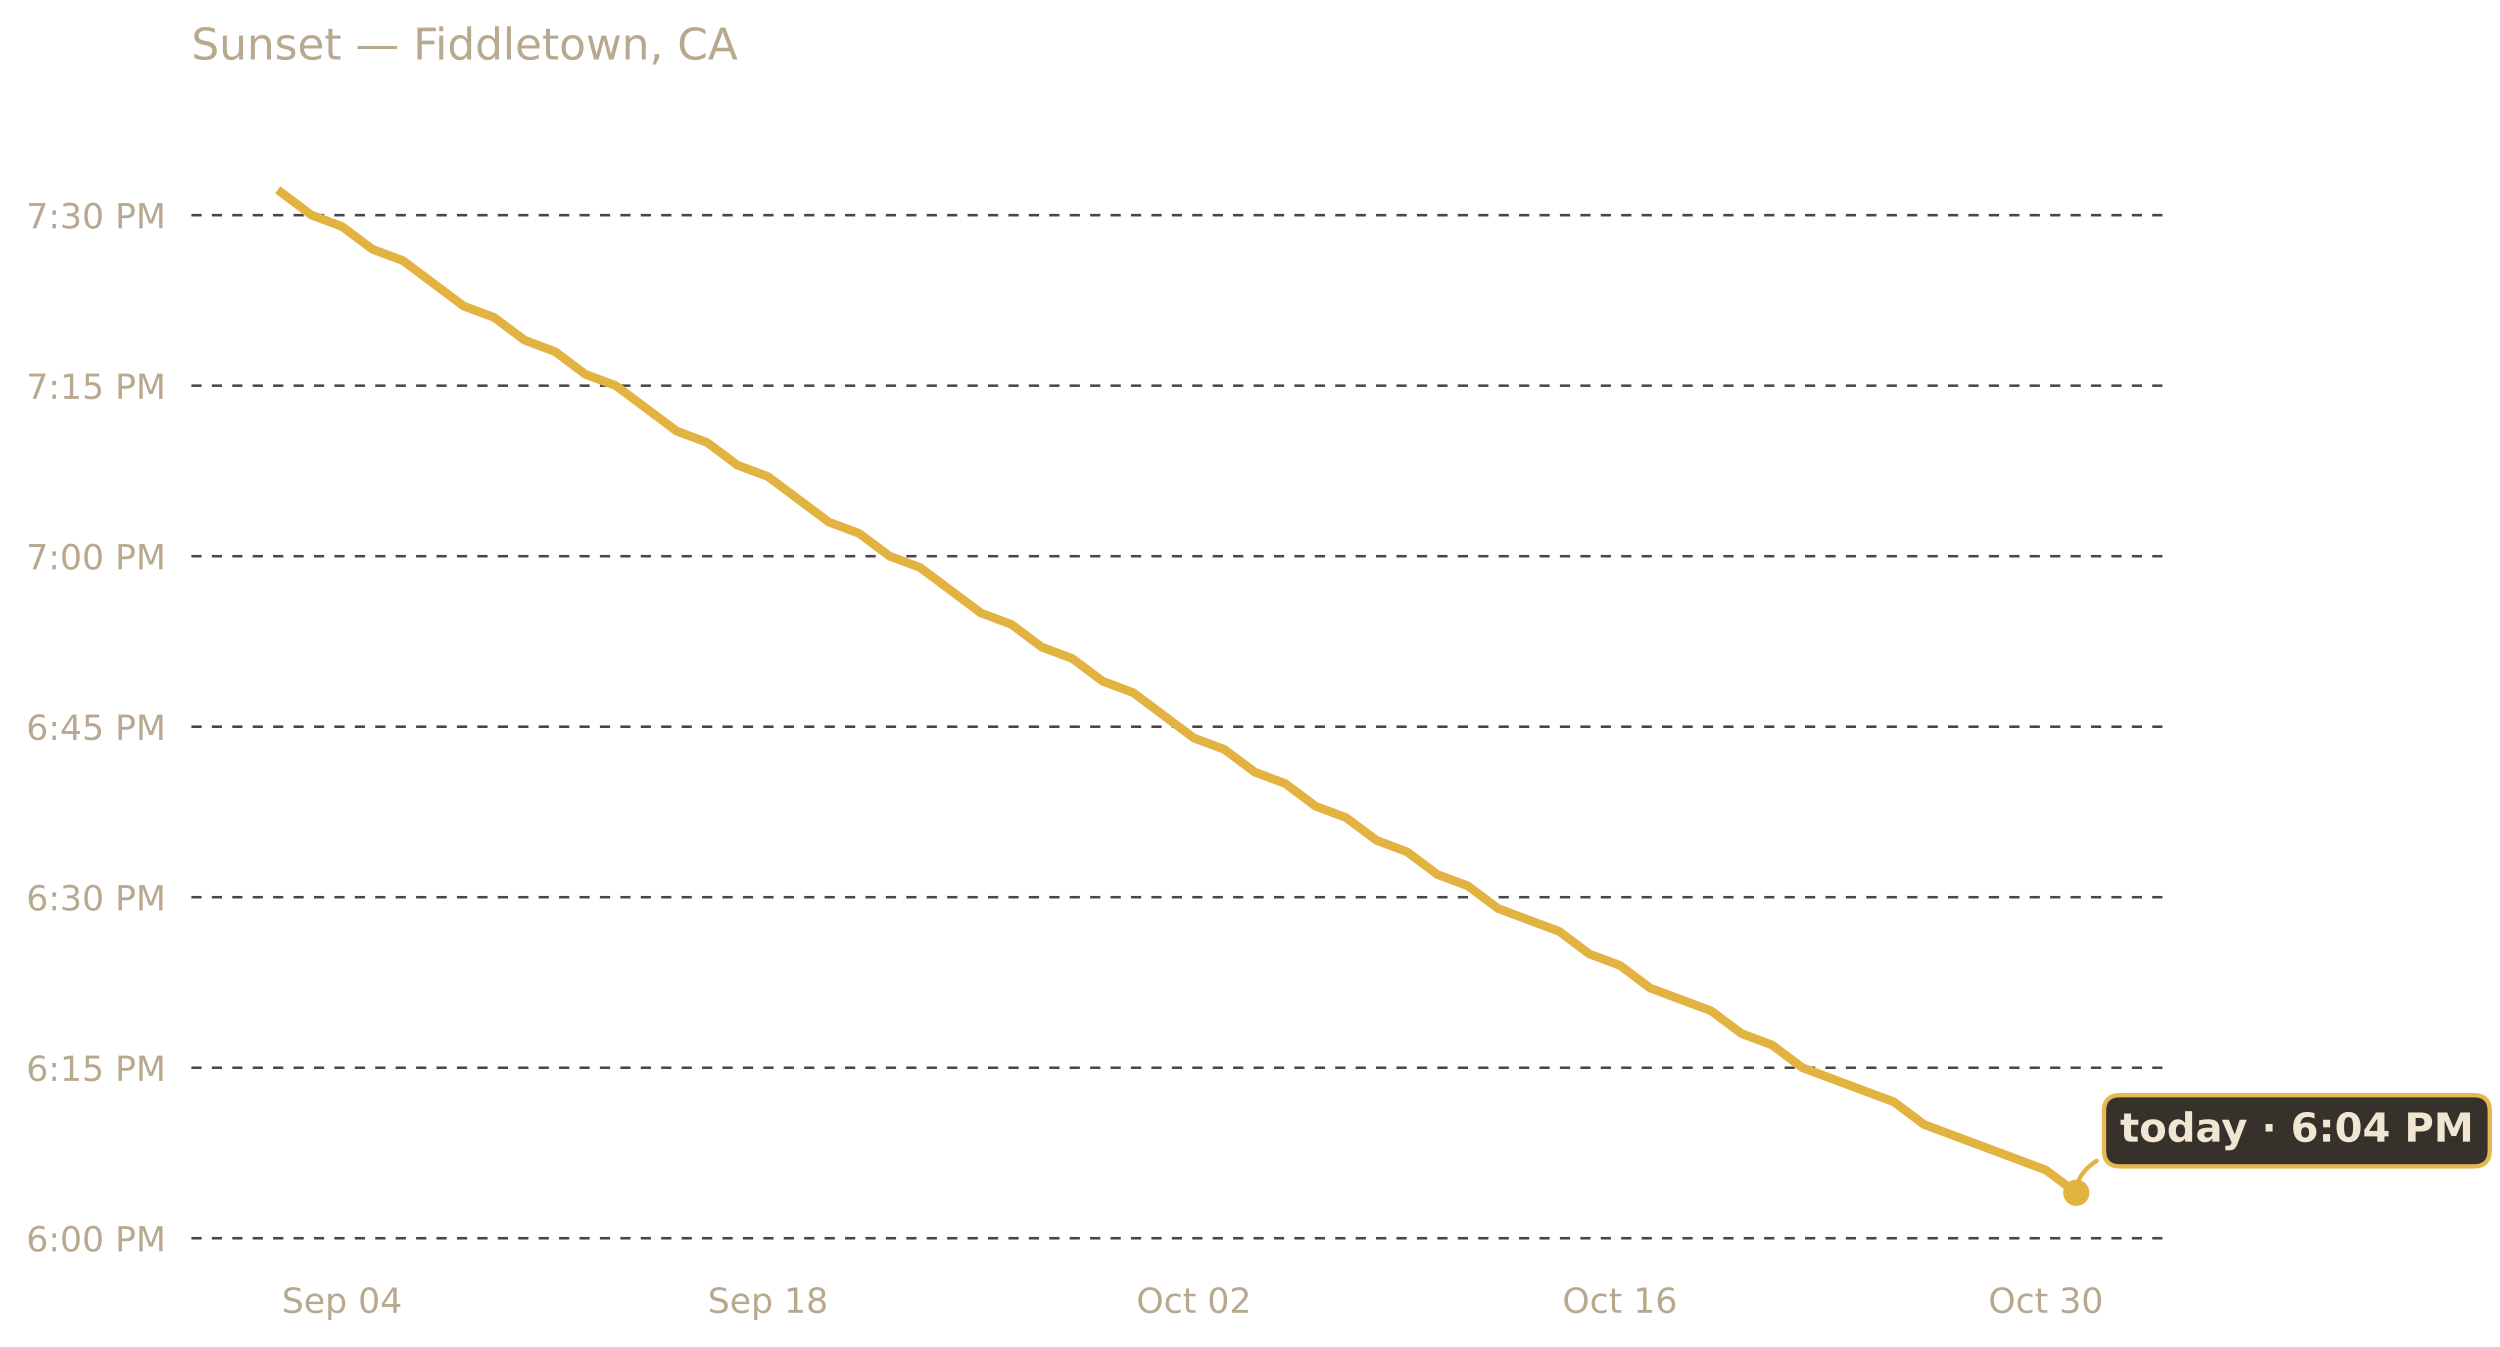
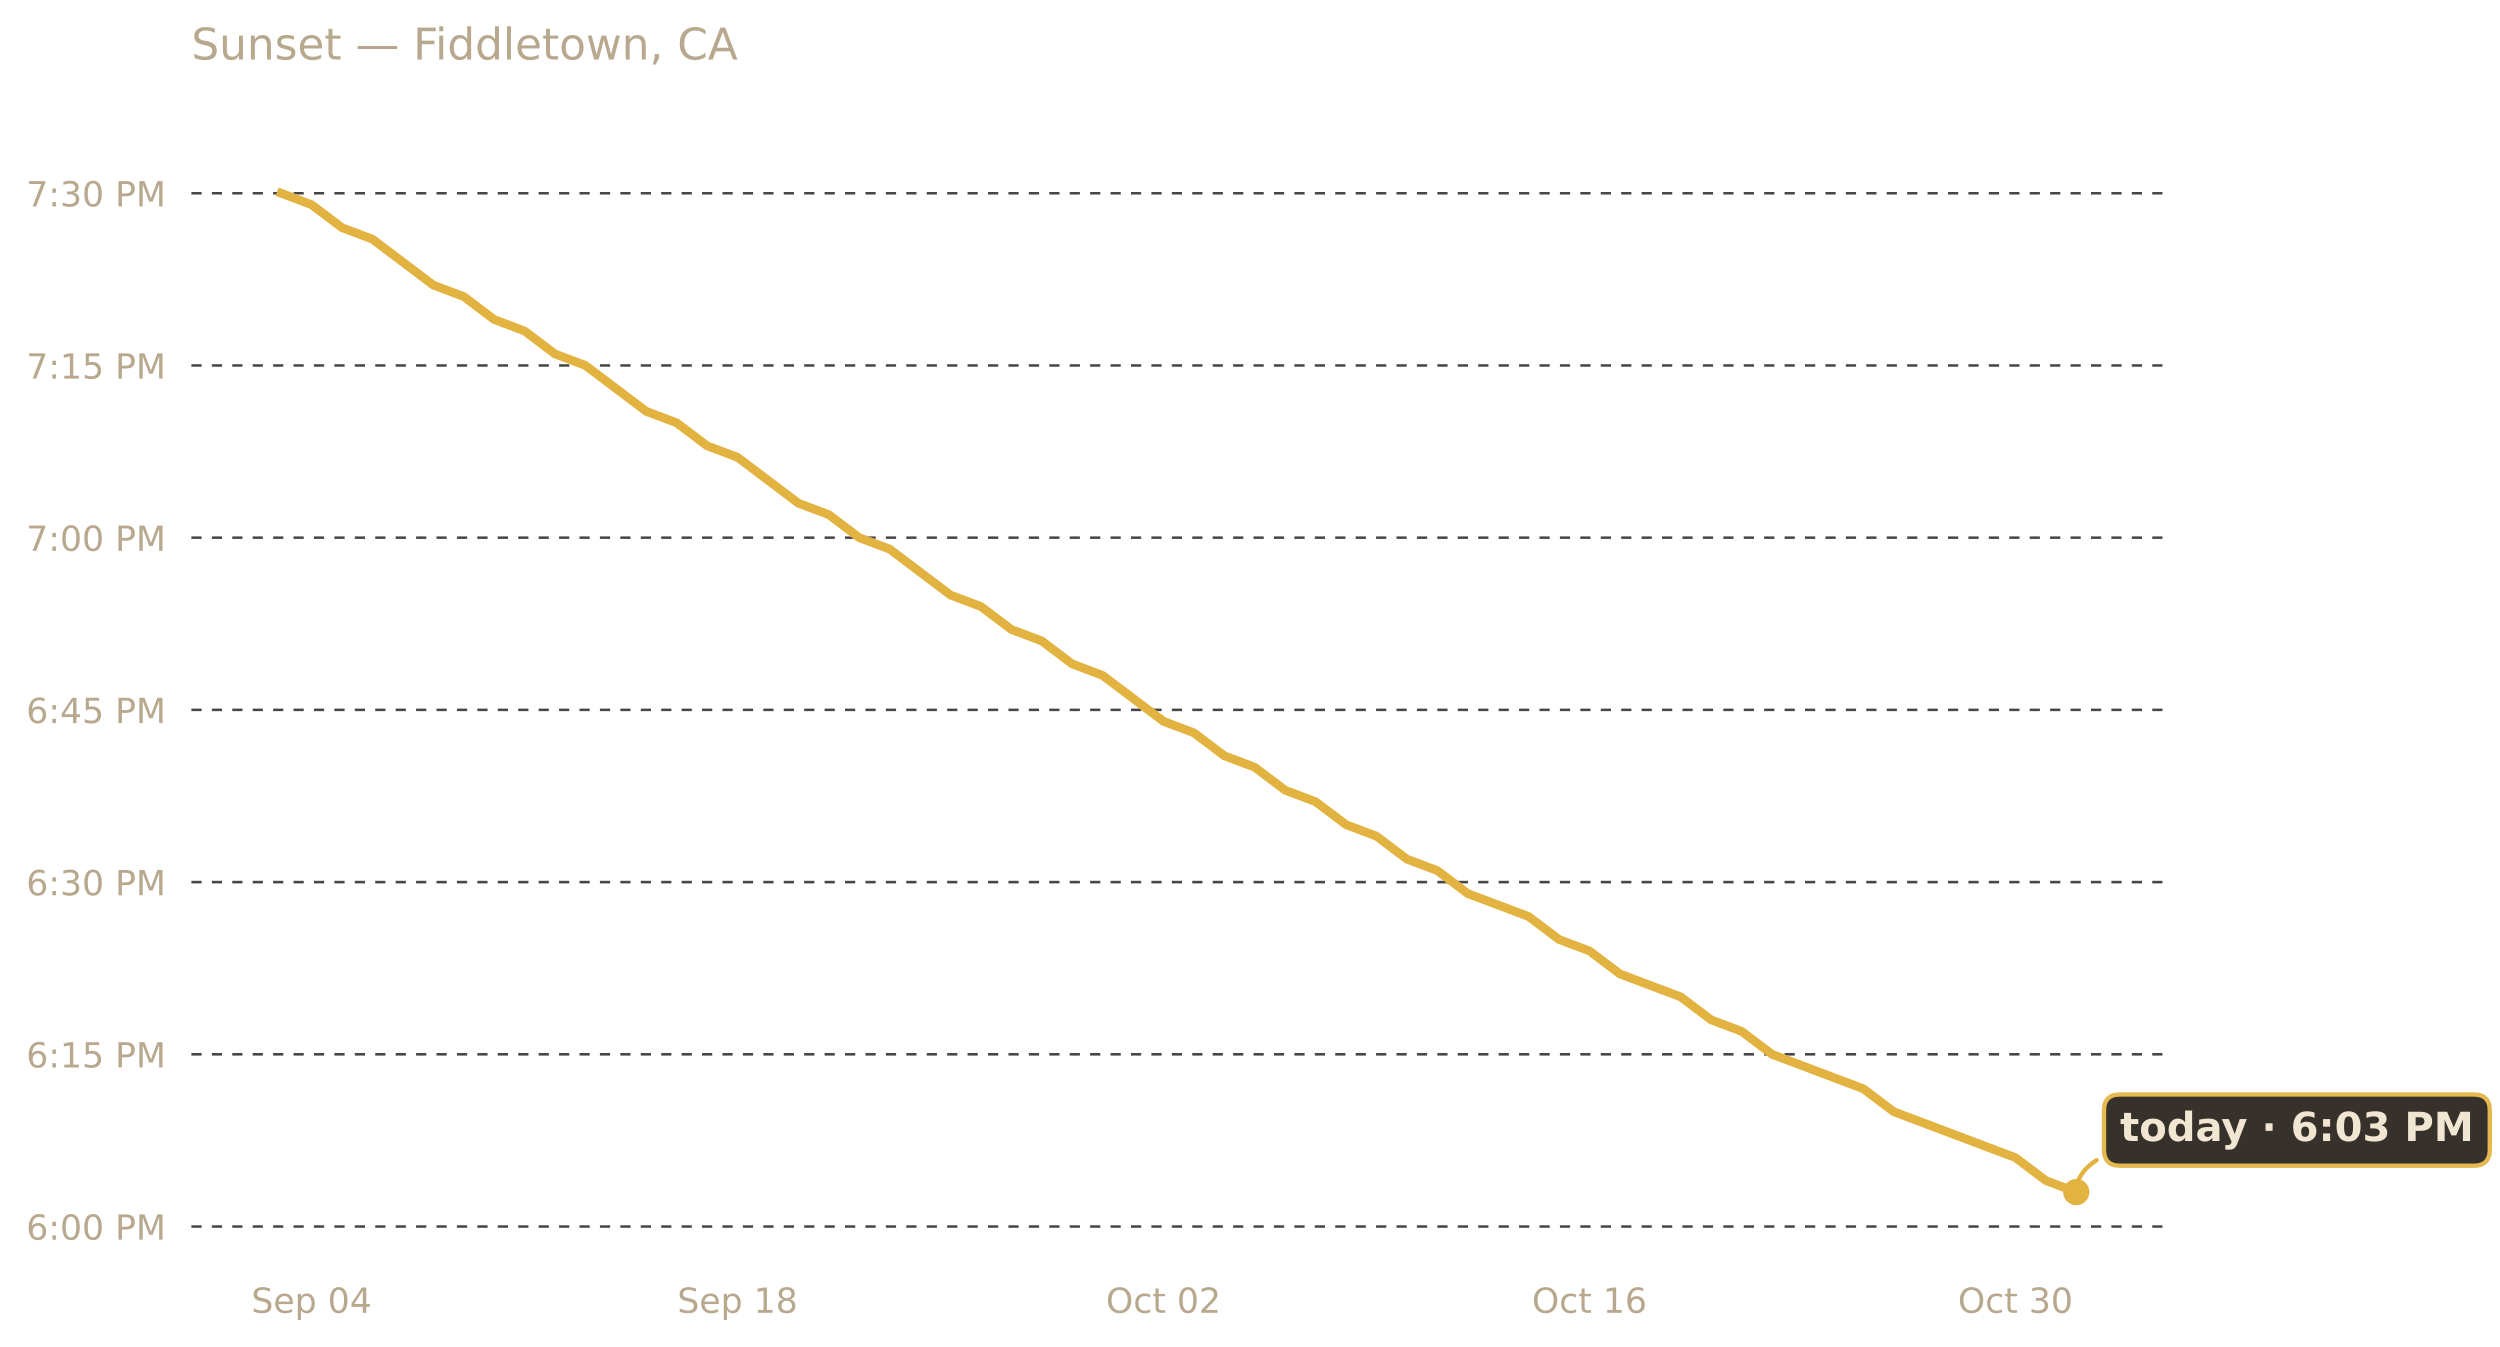
<svg xmlns="http://www.w3.org/2000/svg" xmlns:xlink="http://www.w3.org/1999/xlink" width="685.423pt" height="369.112pt" viewBox="0 0 685.423 369.112" version="1.1">
  <defs>
    <style type="text/css">*{stroke-linejoin: round; stroke-linecap: butt}</style>
  </defs>
  <g id="figure_1">
    <g id="patch_1">
      <path d="M 0 369.112  L 685.423 369.112  L 685.423 0  L 0 0  L 0 369.112  z " style="fill: none; opacity: 0" />
    </g>
    <g id="axes_1">
      <g id="patch_2">
        <path d="M 52.478 345.718  L 593.858 345.718  L 593.858 30.318  L 52.478 30.318  L 52.478 345.718  z " style="fill: none" />
      </g>
      <g id="matplotlib.axis_1">
        <g id="xtick_1">
          <g id="text_1">
-             <g style="fill: #b8a88e" transform="translate(77.26157 359.9366) scale(0.095 -0.095)">
+             <g style="fill: #b8a88e" transform="translate(68.9198 359.9366) scale(0.095 -0.095)">
              <defs>
                <path id="DejaVuSans-53" d="M 3425 4513  L 3425 3897  Q 3066 4069 2747 4153  Q 2428 4238 2131 4238  Q 1616 4238 1336 4038  Q 1056 3838 1056 3469  Q 1056 3159 1242 3001  Q 1428 2844 1947 2747  L 2328 2669  Q 3034 2534 3370 2195  Q 3706 1856 3706 1288  Q 3706 609 3251 259  Q 2797 -91 1919 -91  Q 1588 -91 1214 -16  Q 841 59 441 206  L 441 856  Q 825 641 1194 531  Q 1563 422 1919 422  Q 2459 422 2753 634  Q 3047 847 3047 1241  Q 3047 1584 2836 1778  Q 2625 1972 2144 2069  L 1759 2144  Q 1053 2284 737 2584  Q 422 2884 422 3419  Q 422 4038 858 4394  Q 1294 4750 2059 4750  Q 2388 4750 2728 4690  Q 3069 4631 3425 4513  z " transform="scale(0.015625)" />
                <path id="DejaVuSans-65" d="M 3597 1894  L 3597 1613  L 953 1613  Q 991 1019 1311 708  Q 1631 397 2203 397  Q 2534 397 2845 478  Q 3156 559 3463 722  L 3463 178  Q 3153 47 2828 -22  Q 2503 -91 2169 -91  Q 1331 -91 842 396  Q 353 884 353 1716  Q 353 2575 817 3079  Q 1281 3584 2069 3584  Q 2775 3584 3186 3129  Q 3597 2675 3597 1894  z M 3022 2063  Q 3016 2534 2758 2815  Q 2500 3097 2075 3097  Q 1594 3097 1305 2825  Q 1016 2553 972 2059  L 3022 2063  z " transform="scale(0.015625)" />
                <path id="DejaVuSans-70" d="M 1159 525  L 1159 -1331  L 581 -1331  L 581 3500  L 1159 3500  L 1159 2969  Q 1341 3281 1617 3432  Q 1894 3584 2278 3584  Q 2916 3584 3314 3078  Q 3713 2572 3713 1747  Q 3713 922 3314 415  Q 2916 -91 2278 -91  Q 1894 -91 1617 61  Q 1341 213 1159 525  z M 3116 1747  Q 3116 2381 2855 2742  Q 2594 3103 2138 3103  Q 1681 3103 1420 2742  Q 1159 2381 1159 1747  Q 1159 1113 1420 752  Q 1681 391 2138 391  Q 2594 391 2855 752  Q 3116 1113 3116 1747  z " transform="scale(0.015625)" />
                <path id="DejaVuSans-20" transform="scale(0.015625)" />
                <path id="DejaVuSans-30" d="M 2034 4250  Q 1547 4250 1301 3770  Q 1056 3291 1056 2328  Q 1056 1369 1301 889  Q 1547 409 2034 409  Q 2525 409 2770 889  Q 3016 1369 3016 2328  Q 3016 3291 2770 3770  Q 2525 4250 2034 4250  z M 2034 4750  Q 2819 4750 3233 4129  Q 3647 3509 3647 2328  Q 3647 1150 3233 529  Q 2819 -91 2034 -91  Q 1250 -91 836 529  Q 422 1150 422 2328  Q 422 3509 836 4129  Q 1250 4750 2034 4750  z " transform="scale(0.015625)" />
                <path id="DejaVuSans-34" d="M 2419 4116  L 825 1625  L 2419 1625  L 2419 4116  z M 2253 4666  L 3047 4666  L 3047 1625  L 3713 1625  L 3713 1100  L 3047 1100  L 3047 0  L 2419 0  L 2419 1100  L 313 1100  L 313 1709  L 2253 4666  z " transform="scale(0.015625)" />
              </defs>
              <use xlink:href="#DejaVuSans-53" />
              <use xlink:href="#DejaVuSans-65" x="63.477" />
              <use xlink:href="#DejaVuSans-70" x="125" />
              <use xlink:href="#DejaVuSans-20" x="188.477" />
              <use xlink:href="#DejaVuSans-30" x="220.264" />
              <use xlink:href="#DejaVuSans-34" x="283.887" />
            </g>
          </g>
        </g>
        <g id="xtick_2">
          <g id="text_2">
-             <g style="fill: #b8a88e" transform="translate(194.0462 359.9366) scale(0.095 -0.095)">
+             <g style="fill: #b8a88e" transform="translate(185.7045 359.9366) scale(0.095 -0.095)">
              <defs>
                <path id="DejaVuSans-31" d="M 794 531  L 1825 531  L 1825 4091  L 703 3866  L 703 4441  L 1819 4666  L 2450 4666  L 2450 531  L 3481 531  L 3481 0  L 794 0  L 794 531  z " transform="scale(0.015625)" />
                <path id="DejaVuSans-38" d="M 2034 2216  Q 1584 2216 1326 1975  Q 1069 1734 1069 1313  Q 1069 891 1326 650  Q 1584 409 2034 409  Q 2484 409 2743 651  Q 3003 894 3003 1313  Q 3003 1734 2745 1975  Q 2488 2216 2034 2216  z M 1403 2484  Q 997 2584 770 2862  Q 544 3141 544 3541  Q 544 4100 942 4425  Q 1341 4750 2034 4750  Q 2731 4750 3128 4425  Q 3525 4100 3525 3541  Q 3525 3141 3298 2862  Q 3072 2584 2669 2484  Q 3125 2378 3379 2068  Q 3634 1759 3634 1313  Q 3634 634 3220 271  Q 2806 -91 2034 -91  Q 1263 -91 848 271  Q 434 634 434 1313  Q 434 1759 690 2068  Q 947 2378 1403 2484  z M 1172 3481  Q 1172 3119 1398 2916  Q 1625 2713 2034 2713  Q 2441 2713 2670 2916  Q 2900 3119 2900 3481  Q 2900 3844 2670 4047  Q 2441 4250 2034 4250  Q 1625 4250 1398 4047  Q 1172 3844 1172 3481  z " transform="scale(0.015625)" />
              </defs>
              <use xlink:href="#DejaVuSans-53" />
              <use xlink:href="#DejaVuSans-65" x="63.477" />
              <use xlink:href="#DejaVuSans-70" x="125" />
              <use xlink:href="#DejaVuSans-20" x="188.477" />
              <use xlink:href="#DejaVuSans-31" x="220.264" />
              <use xlink:href="#DejaVuSans-38" x="283.887" />
            </g>
          </g>
        </g>
        <g id="xtick_3">
          <g id="text_3">
-             <g style="fill: #b8a88e" transform="translate(311.5716 359.9366) scale(0.095 -0.095)">
+             <g style="fill: #b8a88e" transform="translate(303.2298 359.9366) scale(0.095 -0.095)">
              <defs>
                <path id="DejaVuSans-4f" d="M 2522 4238  Q 1834 4238 1429 3725  Q 1025 3213 1025 2328  Q 1025 1447 1429 934  Q 1834 422 2522 422  Q 3209 422 3611 934  Q 4013 1447 4013 2328  Q 4013 3213 3611 3725  Q 3209 4238 2522 4238  z M 2522 4750  Q 3503 4750 4090 4092  Q 4678 3434 4678 2328  Q 4678 1225 4090 567  Q 3503 -91 2522 -91  Q 1538 -91 948 565  Q 359 1222 359 2328  Q 359 3434 948 4092  Q 1538 4750 2522 4750  z " transform="scale(0.015625)" />
                <path id="DejaVuSans-63" d="M 3122 3366  L 3122 2828  Q 2878 2963 2633 3030  Q 2388 3097 2138 3097  Q 1578 3097 1268 2742  Q 959 2388 959 1747  Q 959 1106 1268 751  Q 1578 397 2138 397  Q 2388 397 2633 464  Q 2878 531 3122 666  L 3122 134  Q 2881 22 2623 -34  Q 2366 -91 2075 -91  Q 1284 -91 818 406  Q 353 903 353 1747  Q 353 2603 823 3093  Q 1294 3584 2113 3584  Q 2378 3584 2631 3529  Q 2884 3475 3122 3366  z " transform="scale(0.015625)" />
                <path id="DejaVuSans-74" d="M 1172 4494  L 1172 3500  L 2356 3500  L 2356 3053  L 1172 3053  L 1172 1153  Q 1172 725 1289 603  Q 1406 481 1766 481  L 2356 481  L 2356 0  L 1766 0  Q 1100 0 847 248  Q 594 497 594 1153  L 594 3053  L 172 3053  L 172 3500  L 594 3500  L 594 4494  L 1172 4494  z " transform="scale(0.015625)" />
                <path id="DejaVuSans-32" d="M 1228 531  L 3431 531  L 3431 0  L 469 0  L 469 531  Q 828 903 1448 1529  Q 2069 2156 2228 2338  Q 2531 2678 2651 2914  Q 2772 3150 2772 3378  Q 2772 3750 2511 3984  Q 2250 4219 1831 4219  Q 1534 4219 1204 4116  Q 875 4013 500 3803  L 500 4441  Q 881 4594 1212 4672  Q 1544 4750 1819 4750  Q 2544 4750 2975 4387  Q 3406 4025 3406 3419  Q 3406 3131 3298 2873  Q 3191 2616 2906 2266  Q 2828 2175 2409 1742  Q 1991 1309 1228 531  z " transform="scale(0.015625)" />
              </defs>
              <use xlink:href="#DejaVuSans-4f" />
              <use xlink:href="#DejaVuSans-63" x="78.711" />
              <use xlink:href="#DejaVuSans-74" x="133.691" />
              <use xlink:href="#DejaVuSans-20" x="172.9" />
              <use xlink:href="#DejaVuSans-30" x="204.688" />
              <use xlink:href="#DejaVuSans-32" x="268.311" />
            </g>
          </g>
        </g>
        <g id="xtick_4">
          <g id="text_4">
-             <g style="fill: #b8a88e" transform="translate(428.3563 359.9366) scale(0.095 -0.095)">
+             <g style="fill: #b8a88e" transform="translate(420.0145 359.9366) scale(0.095 -0.095)">
              <defs>
                <path id="DejaVuSans-36" d="M 2113 2584  Q 1688 2584 1439 2293  Q 1191 2003 1191 1497  Q 1191 994 1439 701  Q 1688 409 2113 409  Q 2538 409 2786 701  Q 3034 994 3034 1497  Q 3034 2003 2786 2293  Q 2538 2584 2113 2584  z M 3366 4563  L 3366 3988  Q 3128 4100 2886 4159  Q 2644 4219 2406 4219  Q 1781 4219 1451 3797  Q 1122 3375 1075 2522  Q 1259 2794 1537 2939  Q 1816 3084 2150 3084  Q 2853 3084 3261 2657  Q 3669 2231 3669 1497  Q 3669 778 3244 343  Q 2819 -91 2113 -91  Q 1303 -91 875 529  Q 447 1150 447 2328  Q 447 3434 972 4092  Q 1497 4750 2381 4750  Q 2619 4750 2861 4703  Q 3103 4656 3366 4563  z " transform="scale(0.015625)" />
              </defs>
              <use xlink:href="#DejaVuSans-4f" />
              <use xlink:href="#DejaVuSans-63" x="78.711" />
              <use xlink:href="#DejaVuSans-74" x="133.691" />
              <use xlink:href="#DejaVuSans-20" x="172.9" />
              <use xlink:href="#DejaVuSans-31" x="204.688" />
              <use xlink:href="#DejaVuSans-36" x="268.311" />
            </g>
          </g>
        </g>
        <g id="xtick_5">
          <g id="text_5">
-             <g style="fill: #b8a88e" transform="translate(545.1409 359.9366) scale(0.095 -0.095)">
+             <g style="fill: #b8a88e" transform="translate(536.7992 359.9366) scale(0.095 -0.095)">
              <defs>
                <path id="DejaVuSans-33" d="M 2597 2516  Q 3050 2419 3304 2112  Q 3559 1806 3559 1356  Q 3559 666 3084 287  Q 2609 -91 1734 -91  Q 1441 -91 1130 -33  Q 819 25 488 141  L 488 750  Q 750 597 1062 519  Q 1375 441 1716 441  Q 2309 441 2620 675  Q 2931 909 2931 1356  Q 2931 1769 2642 2001  Q 2353 2234 1838 2234  L 1294 2234  L 1294 2753  L 1863 2753  Q 2328 2753 2575 2939  Q 2822 3125 2822 3475  Q 2822 3834 2567 4026  Q 2313 4219 1838 4219  Q 1578 4219 1281 4162  Q 984 4106 628 3988  L 628 4550  Q 988 4650 1302 4700  Q 1616 4750 1894 4750  Q 2613 4750 3031 4423  Q 3450 4097 3450 3541  Q 3450 3153 3228 2886  Q 3006 2619 2597 2516  z " transform="scale(0.015625)" />
              </defs>
              <use xlink:href="#DejaVuSans-4f" />
              <use xlink:href="#DejaVuSans-63" x="78.711" />
              <use xlink:href="#DejaVuSans-74" x="133.691" />
              <use xlink:href="#DejaVuSans-20" x="172.9" />
              <use xlink:href="#DejaVuSans-33" x="204.688" />
              <use xlink:href="#DejaVuSans-30" x="268.311" />
            </g>
          </g>
        </g>
      </g>
      <g id="matplotlib.axis_2">
        <g id="ytick_1">
          <g id="line2d_1">
-             <path d="M 52.478 339.485  L 593.858 339.485  " clip-path="url(#p6449fa9ea2)" style="fill: none; stroke-dasharray: 2.8,2.8; stroke-dashoffset: 0; stroke: #474747; stroke-width: 0.7" />
+             <path d="M 52.478 336.275  L 593.858 336.275  " clip-path="url(#pc3f88609fa)" style="fill: none; stroke-dasharray: 2.8,2.8; stroke-dashoffset: 0; stroke: #474747; stroke-width: 0.7" />
          </g>
          <g id="text_6">
-             <g style="fill: #b8a88e" transform="translate(7.2 343.0942) scale(0.095 -0.095)">
+             <g style="fill: #b8a88e" transform="translate(7.2 339.8843) scale(0.095 -0.095)">
              <defs>
                <path id="DejaVuSans-3a" d="M 750 794  L 1409 794  L 1409 0  L 750 0  L 750 794  z M 750 3309  L 1409 3309  L 1409 2516  L 750 2516  L 750 3309  z " transform="scale(0.015625)" />
                <path id="DejaVuSans-50" d="M 1259 4147  L 1259 2394  L 2053 2394  Q 2494 2394 2734 2622  Q 2975 2850 2975 3272  Q 2975 3691 2734 3919  Q 2494 4147 2053 4147  L 1259 4147  z M 628 4666  L 2053 4666  Q 2838 4666 3239 4311  Q 3641 3956 3641 3272  Q 3641 2581 3239 2228  Q 2838 1875 2053 1875  L 1259 1875  L 1259 0  L 628 0  L 628 4666  z " transform="scale(0.015625)" />
                <path id="DejaVuSans-4d" d="M 628 4666  L 1569 4666  L 2759 1491  L 3956 4666  L 4897 4666  L 4897 0  L 4281 0  L 4281 4097  L 3078 897  L 2444 897  L 1241 4097  L 1241 0  L 628 0  L 628 4666  z " transform="scale(0.015625)" />
              </defs>
              <use xlink:href="#DejaVuSans-36" />
              <use xlink:href="#DejaVuSans-3a" x="63.623" />
              <use xlink:href="#DejaVuSans-30" x="97.314" />
              <use xlink:href="#DejaVuSans-30" x="160.938" />
              <use xlink:href="#DejaVuSans-20" x="224.561" />
              <use xlink:href="#DejaVuSans-50" x="256.348" />
              <use xlink:href="#DejaVuSans-4d" x="316.65" />
            </g>
          </g>
        </g>
        <g id="ytick_2">
          <g id="line2d_2">
-             <path d="M 52.478 292.736  L 593.858 292.736  " clip-path="url(#p6449fa9ea2)" style="fill: none; stroke-dasharray: 2.8,2.8; stroke-dashoffset: 0; stroke: #474747; stroke-width: 0.7" />
+             <path d="M 52.478 289.059  L 593.858 289.059  " clip-path="url(#pc3f88609fa)" style="fill: none; stroke-dasharray: 2.8,2.8; stroke-dashoffset: 0; stroke: #474747; stroke-width: 0.7" />
          </g>
          <g id="text_7">
-             <g style="fill: #b8a88e" transform="translate(7.2 296.3452) scale(0.095 -0.095)">
+             <g style="fill: #b8a88e" transform="translate(7.2 292.6687) scale(0.095 -0.095)">
              <defs>
                <path id="DejaVuSans-35" d="M 691 4666  L 3169 4666  L 3169 4134  L 1269 4134  L 1269 2991  Q 1406 3038 1543 3061  Q 1681 3084 1819 3084  Q 2600 3084 3056 2656  Q 3513 2228 3513 1497  Q 3513 744 3044 326  Q 2575 -91 1722 -91  Q 1428 -91 1123 -41  Q 819 9 494 109  L 494 744  Q 775 591 1075 516  Q 1375 441 1709 441  Q 2250 441 2565 725  Q 2881 1009 2881 1497  Q 2881 1984 2565 2268  Q 2250 2553 1709 2553  Q 1456 2553 1204 2497  Q 953 2441 691 2322  L 691 4666  z " transform="scale(0.015625)" />
              </defs>
              <use xlink:href="#DejaVuSans-36" />
              <use xlink:href="#DejaVuSans-3a" x="63.623" />
              <use xlink:href="#DejaVuSans-31" x="97.314" />
              <use xlink:href="#DejaVuSans-35" x="160.938" />
              <use xlink:href="#DejaVuSans-20" x="224.561" />
              <use xlink:href="#DejaVuSans-50" x="256.348" />
              <use xlink:href="#DejaVuSans-4d" x="316.65" />
            </g>
          </g>
        </g>
        <g id="ytick_3">
          <g id="line2d_3">
-             <path d="M 52.478 245.987  L 593.858 245.987  " clip-path="url(#p6449fa9ea2)" style="fill: none; stroke-dasharray: 2.8,2.8; stroke-dashoffset: 0; stroke: #474747; stroke-width: 0.7" />
+             <path d="M 52.478 241.844  L 593.858 241.844  " clip-path="url(#pc3f88609fa)" style="fill: none; stroke-dasharray: 2.8,2.8; stroke-dashoffset: 0; stroke: #474747; stroke-width: 0.7" />
          </g>
          <g id="text_8">
-             <g style="fill: #b8a88e" transform="translate(7.2 249.5962) scale(0.095 -0.095)">
+             <g style="fill: #b8a88e" transform="translate(7.2 245.4531) scale(0.095 -0.095)">
              <use xlink:href="#DejaVuSans-36" />
              <use xlink:href="#DejaVuSans-3a" x="63.623" />
              <use xlink:href="#DejaVuSans-33" x="97.314" />
              <use xlink:href="#DejaVuSans-30" x="160.938" />
              <use xlink:href="#DejaVuSans-20" x="224.561" />
              <use xlink:href="#DejaVuSans-50" x="256.348" />
              <use xlink:href="#DejaVuSans-4d" x="316.65" />
            </g>
          </g>
        </g>
        <g id="ytick_4">
          <g id="line2d_4">
-             <path d="M 52.478 199.238  L 593.858 199.238  " clip-path="url(#p6449fa9ea2)" style="fill: none; stroke-dasharray: 2.8,2.8; stroke-dashoffset: 0; stroke: #474747; stroke-width: 0.7" />
+             <path d="M 52.478 194.628  L 593.858 194.628  " clip-path="url(#pc3f88609fa)" style="fill: none; stroke-dasharray: 2.8,2.8; stroke-dashoffset: 0; stroke: #474747; stroke-width: 0.7" />
          </g>
          <g id="text_9">
-             <g style="fill: #b8a88e" transform="translate(7.2 202.8471) scale(0.095 -0.095)">
+             <g style="fill: #b8a88e" transform="translate(7.2 198.2376) scale(0.095 -0.095)">
              <use xlink:href="#DejaVuSans-36" />
              <use xlink:href="#DejaVuSans-3a" x="63.623" />
              <use xlink:href="#DejaVuSans-34" x="97.314" />
              <use xlink:href="#DejaVuSans-35" x="160.938" />
              <use xlink:href="#DejaVuSans-20" x="224.561" />
              <use xlink:href="#DejaVuSans-50" x="256.348" />
              <use xlink:href="#DejaVuSans-4d" x="316.65" />
            </g>
          </g>
        </g>
        <g id="ytick_5">
          <g id="line2d_5">
-             <path d="M 52.478 152.489  L 593.858 152.489  " clip-path="url(#p6449fa9ea2)" style="fill: none; stroke-dasharray: 2.8,2.8; stroke-dashoffset: 0; stroke: #474747; stroke-width: 0.7" />
+             <path d="M 52.478 147.413  L 593.858 147.413  " clip-path="url(#pc3f88609fa)" style="fill: none; stroke-dasharray: 2.8,2.8; stroke-dashoffset: 0; stroke: #474747; stroke-width: 0.7" />
          </g>
          <g id="text_10">
-             <g style="fill: #b8a88e" transform="translate(7.2 156.0981) scale(0.095 -0.095)">
+             <g style="fill: #b8a88e" transform="translate(7.2 151.022) scale(0.095 -0.095)">
              <defs>
                <path id="DejaVuSans-37" d="M 525 4666  L 3525 4666  L 3525 4397  L 1831 0  L 1172 0  L 2766 4134  L 525 4134  L 525 4666  z " transform="scale(0.015625)" />
              </defs>
              <use xlink:href="#DejaVuSans-37" />
              <use xlink:href="#DejaVuSans-3a" x="63.623" />
              <use xlink:href="#DejaVuSans-30" x="97.314" />
              <use xlink:href="#DejaVuSans-30" x="160.938" />
              <use xlink:href="#DejaVuSans-20" x="224.561" />
              <use xlink:href="#DejaVuSans-50" x="256.348" />
              <use xlink:href="#DejaVuSans-4d" x="316.65" />
            </g>
          </g>
        </g>
        <g id="ytick_6">
          <g id="line2d_6">
-             <path d="M 52.478 105.74  L 593.858 105.74  " clip-path="url(#p6449fa9ea2)" style="fill: none; stroke-dasharray: 2.8,2.8; stroke-dashoffset: 0; stroke: #474747; stroke-width: 0.7" />
+             <path d="M 52.478 100.197  L 593.858 100.197  " clip-path="url(#pc3f88609fa)" style="fill: none; stroke-dasharray: 2.8,2.8; stroke-dashoffset: 0; stroke: #474747; stroke-width: 0.7" />
          </g>
          <g id="text_11">
-             <g style="fill: #b8a88e" transform="translate(7.2 109.3491) scale(0.095 -0.095)">
+             <g style="fill: #b8a88e" transform="translate(7.2 103.8064) scale(0.095 -0.095)">
              <use xlink:href="#DejaVuSans-37" />
              <use xlink:href="#DejaVuSans-3a" x="63.623" />
              <use xlink:href="#DejaVuSans-31" x="97.314" />
              <use xlink:href="#DejaVuSans-35" x="160.938" />
              <use xlink:href="#DejaVuSans-20" x="224.561" />
              <use xlink:href="#DejaVuSans-50" x="256.348" />
              <use xlink:href="#DejaVuSans-4d" x="316.65" />
            </g>
          </g>
        </g>
        <g id="ytick_7">
          <g id="line2d_7">
-             <path d="M 52.478 58.991  L 593.858 58.991  " clip-path="url(#p6449fa9ea2)" style="fill: none; stroke-dasharray: 2.8,2.8; stroke-dashoffset: 0; stroke: #474747; stroke-width: 0.7" />
+             <path d="M 52.478 52.982  L 593.858 52.982  " clip-path="url(#pc3f88609fa)" style="fill: none; stroke-dasharray: 2.8,2.8; stroke-dashoffset: 0; stroke: #474747; stroke-width: 0.7" />
          </g>
          <g id="text_12">
-             <g style="fill: #b8a88e" transform="translate(7.2 62.60011) scale(0.095 -0.095)">
+             <g style="fill: #b8a88e" transform="translate(7.2 56.59086) scale(0.095 -0.095)">
              <use xlink:href="#DejaVuSans-37" />
              <use xlink:href="#DejaVuSans-3a" x="63.623" />
              <use xlink:href="#DejaVuSans-33" x="97.314" />
              <use xlink:href="#DejaVuSans-30" x="160.938" />
              <use xlink:href="#DejaVuSans-20" x="224.561" />
              <use xlink:href="#DejaVuSans-50" x="256.348" />
              <use xlink:href="#DejaVuSans-4d" x="316.65" />
            </g>
          </g>
        </g>
      </g>
      <g id="line2d_8">
-         <path d="M 77.086 52.758  L 85.428 58.991  L 93.769 62.107  L 102.111 68.341  L 110.453 71.457  L 118.795 77.69  L 127.136 83.924  L 135.478 87.04  L 143.82 93.273  L 152.162 96.39  L 160.503 102.623  L 168.845 105.74  L 177.187 111.973  L 185.529 118.206  L 193.87 121.323  L 202.212 127.556  L 210.554 130.673  L 218.896 136.906  L 227.237 143.139  L 235.579 146.256  L 243.921 152.489  L 252.263 155.605  L 260.605 161.839  L 268.946 168.072  L 277.288 171.188  L 285.63 177.422  L 293.972 180.538  L 302.313 186.771  L 310.655 189.888  L 318.997 196.121  L 327.339 202.354  L 335.68 205.471  L 344.022 211.704  L 352.364 214.821  L 360.706 221.054  L 369.047 224.171  L 377.389 230.404  L 385.731 233.52  L 394.073 239.754  L 402.414 242.87  L 410.756 249.103  L 419.098 252.22  L 427.44 255.337  L 435.782 261.57  L 444.123 264.687  L 452.465 270.92  L 460.807 274.036  L 469.149 277.153  L 477.49 283.386  L 485.832 286.503  L 494.174 292.736  L 502.516 295.853  L 510.857 298.969  L 519.199 302.086  L 527.541 308.319  L 535.883 311.436  L 544.224 314.552  L 552.566 317.669  L 560.908 320.785  L 569.25 327.019  " clip-path="url(#p6449fa9ea2)" style="fill: none; stroke: #e3b341; stroke-width: 2.4; stroke-linecap: square" />
+         <path d="M 77.086 52.982  L 85.428 56.129  L 93.769 62.425  L 102.111 65.572  L 110.453 71.868  L 118.795 78.163  L 127.136 81.311  L 135.478 87.606  L 143.82 90.754  L 152.162 97.049  L 160.503 100.197  L 168.845 106.493  L 177.187 112.788  L 185.529 115.936  L 193.87 122.231  L 202.212 125.379  L 210.554 131.674  L 218.896 137.97  L 227.237 141.117  L 235.579 147.413  L 243.921 150.56  L 252.263 156.856  L 260.605 163.151  L 268.946 166.299  L 277.288 172.594  L 285.63 175.742  L 293.972 182.037  L 302.313 185.185  L 310.655 191.481  L 318.997 197.776  L 327.339 200.924  L 335.68 207.219  L 344.022 210.367  L 352.364 216.662  L 360.706 219.81  L 369.047 226.105  L 377.389 229.253  L 385.731 235.548  L 394.073 238.696  L 402.414 244.992  L 410.756 248.139  L 419.098 251.287  L 427.44 257.582  L 435.782 260.73  L 444.123 267.026  L 452.465 270.173  L 460.807 273.321  L 469.149 279.616  L 477.49 282.764  L 485.832 289.059  L 494.174 292.207  L 502.516 295.355  L 510.857 298.503  L 519.199 304.798  L 527.541 307.946  L 535.883 311.093  L 544.224 314.241  L 552.566 317.389  L 560.908 323.684  L 569.25 326.832  " clip-path="url(#pc3f88609fa)" style="fill: none; stroke: #e3b341; stroke-width: 2.4; stroke-linecap: square" />
      </g>
      <g id="patch_3">
-         <path d="M 574.833 318.262  Q 570.359 321.141 569.47 325.028  " style="fill: none; stroke: #e3b341; stroke-width: 1.2; stroke-linecap: round" />
+         <path d="M 574.833 318.075  Q 570.359 320.955 569.47 324.842  " style="fill: none; stroke: #e3b341; stroke-width: 1.2; stroke-linecap: round" />
      </g>
      <g id="text_13">
        <g id="patch_4">
-           <path d="M 581.25 319.792  L 678.223 319.792  Q 682.623 319.792 682.623 315.392  L 682.623 304.66  Q 682.623 300.26 678.223 300.26  L 581.25 300.26  Q 576.85 300.26 576.85 304.66  L 576.85 315.392  Q 576.85 319.792 581.25 319.792  z " style="fill: #262019; opacity: 0.92; stroke: #e3b341; stroke-width: 1.2; stroke-linejoin: miter" />
-         </g>
-         <g style="fill: #f0e6d2" transform="translate(581.2497 313.0185) scale(0.11 -0.11)">
+           <path d="M 581.25 319.605  L 678.223 319.605  Q 682.623 319.605 682.623 315.205  L 682.623 304.474  Q 682.623 300.074 678.223 300.074  L 581.25 300.074  Q 576.85 300.074 576.85 304.474  L 576.85 315.205  Q 576.85 319.605 581.25 319.605  z " style="fill: #262019; opacity: 0.92; stroke: #e3b341; stroke-width: 1.2; stroke-linejoin: miter" />
+         </g>
+         <g style="fill: #f0e6d2" transform="translate(581.2497 312.8319) scale(0.11 -0.11)">
          <defs>
            <path id="DejaVuSans-Bold-74" d="M 1759 4494  L 1759 3500  L 2913 3500  L 2913 2700  L 1759 2700  L 1759 1216  Q 1759 972 1856 886  Q 1953 800 2241 800  L 2816 800  L 2816 0  L 1856 0  Q 1194 0 917 276  Q 641 553 641 1216  L 641 2700  L 84 2700  L 84 3500  L 641 3500  L 641 4494  L 1759 4494  z " transform="scale(0.015625)" />
            <path id="DejaVuSans-Bold-6f" d="M 2203 2784  Q 1831 2784 1636 2517  Q 1441 2250 1441 1747  Q 1441 1244 1636 976  Q 1831 709 2203 709  Q 2569 709 2762 976  Q 2956 1244 2956 1747  Q 2956 2250 2762 2517  Q 2569 2784 2203 2784  z M 2203 3584  Q 3106 3584 3614 3096  Q 4122 2609 4122 1747  Q 4122 884 3614 396  Q 3106 -91 2203 -91  Q 1297 -91 786 396  Q 275 884 275 1747  Q 275 2609 786 3096  Q 1297 3584 2203 3584  z " transform="scale(0.015625)" />
            <path id="DejaVuSans-Bold-64" d="M 2919 2988  L 2919 4863  L 4044 4863  L 4044 0  L 2919 0  L 2919 506  Q 2688 197 2409 53  Q 2131 -91 1766 -91  Q 1119 -91 703 423  Q 288 938 288 1747  Q 288 2556 703 3070  Q 1119 3584 1766 3584  Q 2128 3584 2408 3439  Q 2688 3294 2919 2988  z M 2181 722  Q 2541 722 2730 984  Q 2919 1247 2919 1747  Q 2919 2247 2730 2509  Q 2541 2772 2181 2772  Q 1825 2772 1636 2509  Q 1447 2247 1447 1747  Q 1447 1247 1636 984  Q 1825 722 2181 722  z " transform="scale(0.015625)" />
            <path id="DejaVuSans-Bold-61" d="M 2106 1575  Q 1756 1575 1579 1456  Q 1403 1338 1403 1106  Q 1403 894 1545 773  Q 1688 653 1941 653  Q 2256 653 2472 879  Q 2688 1106 2688 1447  L 2688 1575  L 2106 1575  z M 3816 1997  L 3816 0  L 2688 0  L 2688 519  Q 2463 200 2181 54  Q 1900 -91 1497 -91  Q 953 -91 614 226  Q 275 544 275 1050  Q 275 1666 698 1953  Q 1122 2241 2028 2241  L 2688 2241  L 2688 2328  Q 2688 2594 2478 2717  Q 2269 2841 1825 2841  Q 1466 2841 1156 2769  Q 847 2697 581 2553  L 581 3406  Q 941 3494 1303 3539  Q 1666 3584 2028 3584  Q 2975 3584 3395 3211  Q 3816 2838 3816 1997  z " transform="scale(0.015625)" />
            <path id="DejaVuSans-Bold-79" d="M 78 3500  L 1197 3500  L 2138 1125  L 2938 3500  L 4056 3500  L 2584 -331  Q 2363 -916 2067 -1148  Q 1772 -1381 1288 -1381  L 641 -1381  L 641 -647  L 991 -647  Q 1275 -647 1404 -556  Q 1534 -466 1606 -231  L 1638 -134  L 78 3500  z " transform="scale(0.015625)" />
            <path id="DejaVuSans-Bold-20" transform="scale(0.015625)" />
            <path id="DejaVuSans-Bold-b7" d="M 653 2828  L 1778 2828  L 1778 1619  L 653 1619  L 653 2828  z " transform="scale(0.015625)" />
            <path id="DejaVuSans-Bold-36" d="M 2316 2303  Q 2000 2303 1842 2098  Q 1684 1894 1684 1484  Q 1684 1075 1842 870  Q 2000 666 2316 666  Q 2634 666 2792 870  Q 2950 1075 2950 1484  Q 2950 1894 2792 2098  Q 2634 2303 2316 2303  z M 3803 4544  L 3803 3681  Q 3506 3822 3243 3889  Q 2981 3956 2731 3956  Q 2194 3956 1894 3657  Q 1594 3359 1544 2772  Q 1750 2925 1990 3001  Q 2231 3078 2516 3078  Q 3231 3078 3670 2659  Q 4109 2241 4109 1563  Q 4109 813 3618 361  Q 3128 -91 2303 -91  Q 1394 -91 895 523  Q 397 1138 397 2266  Q 397 3422 980 4083  Q 1563 4744 2578 4744  Q 2900 4744 3203 4694  Q 3506 4644 3803 4544  z " transform="scale(0.015625)" />
            <path id="DejaVuSans-Bold-3a" d="M 716 3500  L 1844 3500  L 1844 2291  L 716 2291  L 716 3500  z M 716 1209  L 1844 1209  L 1844 0  L 716 0  L 716 1209  z " transform="scale(0.015625)" />
            <path id="DejaVuSans-Bold-30" d="M 2944 2338  Q 2944 3213 2780 3570  Q 2616 3928 2228 3928  Q 1841 3928 1675 3570  Q 1509 3213 1509 2338  Q 1509 1453 1675 1090  Q 1841 728 2228 728  Q 2613 728 2778 1090  Q 2944 1453 2944 2338  z M 4147 2328  Q 4147 1169 3647 539  Q 3147 -91 2228 -91  Q 1306 -91 806 539  Q 306 1169 306 2328  Q 306 3491 806 4120  Q 1306 4750 2228 4750  Q 3147 4750 3647 4120  Q 4147 3491 4147 2328  z " transform="scale(0.015625)" />
-             <path id="DejaVuSans-Bold-34" d="M 2356 3675  L 1038 1722  L 2356 1722  L 2356 3675  z M 2156 4666  L 3494 4666  L 3494 1722  L 4159 1722  L 4159 850  L 3494 850  L 3494 0  L 2356 0  L 2356 850  L 288 850  L 288 1881  L 2156 4666  z " transform="scale(0.015625)" />
+             <path id="DejaVuSans-Bold-33" d="M 2981 2516  Q 3453 2394 3698 2092  Q 3944 1791 3944 1325  Q 3944 631 3412 270  Q 2881 -91 1863 -91  Q 1503 -91 1142 -33  Q 781 25 428 141  L 428 1069  Q 766 900 1098 814  Q 1431 728 1753 728  Q 2231 728 2486 893  Q 2741 1059 2741 1369  Q 2741 1688 2480 1852  Q 2219 2016 1709 2016  L 1228 2016  L 1228 2791  L 1734 2791  Q 2188 2791 2409 2933  Q 2631 3075 2631 3366  Q 2631 3634 2415 3781  Q 2200 3928 1806 3928  Q 1516 3928 1219 3862  Q 922 3797 628 3669  L 628 4550  Q 984 4650 1334 4700  Q 1684 4750 2022 4750  Q 2931 4750 3382 4451  Q 3834 4153 3834 3553  Q 3834 3144 3618 2883  Q 3403 2622 2981 2516  z " transform="scale(0.015625)" />
            <path id="DejaVuSans-Bold-50" d="M 588 4666  L 2584 4666  Q 3475 4666 3951 4270  Q 4428 3875 4428 3144  Q 4428 2409 3951 2014  Q 3475 1619 2584 1619  L 1791 1619  L 1791 0  L 588 0  L 588 4666  z M 1791 3794  L 1791 2491  L 2456 2491  Q 2806 2491 2997 2661  Q 3188 2831 3188 3144  Q 3188 3456 2997 3625  Q 2806 3794 2456 3794  L 1791 3794  z " transform="scale(0.015625)" />
            <path id="DejaVuSans-Bold-4d" d="M 588 4666  L 2119 4666  L 3181 2169  L 4250 4666  L 5778 4666  L 5778 0  L 4641 0  L 4641 3413  L 3566 897  L 2803 897  L 1728 3413  L 1728 0  L 588 0  L 588 4666  z " transform="scale(0.015625)" />
          </defs>
          <use xlink:href="#DejaVuSans-Bold-74" />
          <use xlink:href="#DejaVuSans-Bold-6f" x="47.803" />
          <use xlink:href="#DejaVuSans-Bold-64" x="116.504" />
          <use xlink:href="#DejaVuSans-Bold-61" x="188.086" />
          <use xlink:href="#DejaVuSans-Bold-79" x="252.441" />
          <use xlink:href="#DejaVuSans-Bold-20" x="317.627" />
          <use xlink:href="#DejaVuSans-Bold-b7" x="352.441" />
          <use xlink:href="#DejaVuSans-Bold-20" x="390.43" />
          <use xlink:href="#DejaVuSans-Bold-36" x="425.244" />
          <use xlink:href="#DejaVuSans-Bold-3a" x="494.824" />
          <use xlink:href="#DejaVuSans-Bold-30" x="534.814" />
-           <use xlink:href="#DejaVuSans-Bold-34" x="604.395" />
+           <use xlink:href="#DejaVuSans-Bold-33" x="604.395" />
          <use xlink:href="#DejaVuSans-Bold-20" x="673.975" />
          <use xlink:href="#DejaVuSans-Bold-50" x="708.789" />
          <use xlink:href="#DejaVuSans-Bold-4d" x="782.08" />
        </g>
      </g>
      <g id="text_14">
        <g style="fill: #b8a88e" transform="translate(52.47758 16.31812) scale(0.12 -0.12)">
          <defs>
            <path id="DejaVuSans-75" d="M 544 1381  L 544 3500  L 1119 3500  L 1119 1403  Q 1119 906 1312 657  Q 1506 409 1894 409  Q 2359 409 2629 706  Q 2900 1003 2900 1516  L 2900 3500  L 3475 3500  L 3475 0  L 2900 0  L 2900 538  Q 2691 219 2414 64  Q 2138 -91 1772 -91  Q 1169 -91 856 284  Q 544 659 544 1381  z M 1991 3584  L 1991 3584  z " transform="scale(0.015625)" />
            <path id="DejaVuSans-6e" d="M 3513 2113  L 3513 0  L 2938 0  L 2938 2094  Q 2938 2591 2744 2837  Q 2550 3084 2163 3084  Q 1697 3084 1428 2787  Q 1159 2491 1159 1978  L 1159 0  L 581 0  L 581 3500  L 1159 3500  L 1159 2956  Q 1366 3272 1645 3428  Q 1925 3584 2291 3584  Q 2894 3584 3203 3211  Q 3513 2838 3513 2113  z " transform="scale(0.015625)" />
            <path id="DejaVuSans-73" d="M 2834 3397  L 2834 2853  Q 2591 2978 2328 3040  Q 2066 3103 1784 3103  Q 1356 3103 1142 2972  Q 928 2841 928 2578  Q 928 2378 1081 2264  Q 1234 2150 1697 2047  L 1894 2003  Q 2506 1872 2764 1633  Q 3022 1394 3022 966  Q 3022 478 2636 193  Q 2250 -91 1575 -91  Q 1294 -91 989 -36  Q 684 19 347 128  L 347 722  Q 666 556 975 473  Q 1284 391 1588 391  Q 1994 391 2212 530  Q 2431 669 2431 922  Q 2431 1156 2273 1281  Q 2116 1406 1581 1522  L 1381 1569  Q 847 1681 609 1914  Q 372 2147 372 2553  Q 372 3047 722 3315  Q 1072 3584 1716 3584  Q 2034 3584 2315 3537  Q 2597 3491 2834 3397  z " transform="scale(0.015625)" />
            <path id="DejaVuSans-2014" d="M 313 1978  L 6088 1978  L 6088 1528  L 313 1528  L 313 1978  z " transform="scale(0.015625)" />
            <path id="DejaVuSans-46" d="M 628 4666  L 3309 4666  L 3309 4134  L 1259 4134  L 1259 2759  L 3109 2759  L 3109 2228  L 1259 2228  L 1259 0  L 628 0  L 628 4666  z " transform="scale(0.015625)" />
            <path id="DejaVuSans-69" d="M 603 3500  L 1178 3500  L 1178 0  L 603 0  L 603 3500  z M 603 4863  L 1178 4863  L 1178 4134  L 603 4134  L 603 4863  z " transform="scale(0.015625)" />
            <path id="DejaVuSans-64" d="M 2906 2969  L 2906 4863  L 3481 4863  L 3481 0  L 2906 0  L 2906 525  Q 2725 213 2448 61  Q 2172 -91 1784 -91  Q 1150 -91 751 415  Q 353 922 353 1747  Q 353 2572 751 3078  Q 1150 3584 1784 3584  Q 2172 3584 2448 3432  Q 2725 3281 2906 2969  z M 947 1747  Q 947 1113 1208 752  Q 1469 391 1925 391  Q 2381 391 2643 752  Q 2906 1113 2906 1747  Q 2906 2381 2643 2742  Q 2381 3103 1925 3103  Q 1469 3103 1208 2742  Q 947 2381 947 1747  z " transform="scale(0.015625)" />
            <path id="DejaVuSans-6c" d="M 603 4863  L 1178 4863  L 1178 0  L 603 0  L 603 4863  z " transform="scale(0.015625)" />
            <path id="DejaVuSans-6f" d="M 1959 3097  Q 1497 3097 1228 2736  Q 959 2375 959 1747  Q 959 1119 1226 758  Q 1494 397 1959 397  Q 2419 397 2687 759  Q 2956 1122 2956 1747  Q 2956 2369 2687 2733  Q 2419 3097 1959 3097  z M 1959 3584  Q 2709 3584 3137 3096  Q 3566 2609 3566 1747  Q 3566 888 3137 398  Q 2709 -91 1959 -91  Q 1206 -91 779 398  Q 353 888 353 1747  Q 353 2609 779 3096  Q 1206 3584 1959 3584  z " transform="scale(0.015625)" />
            <path id="DejaVuSans-77" d="M 269 3500  L 844 3500  L 1563 769  L 2278 3500  L 2956 3500  L 3675 769  L 4391 3500  L 4966 3500  L 4050 0  L 3372 0  L 2619 2869  L 1863 0  L 1184 0  L 269 3500  z " transform="scale(0.015625)" />
            <path id="DejaVuSans-2c" d="M 750 794  L 1409 794  L 1409 256  L 897 -744  L 494 -744  L 750 256  L 750 794  z " transform="scale(0.015625)" />
            <path id="DejaVuSans-43" d="M 4122 4306  L 4122 3641  Q 3803 3938 3442 4084  Q 3081 4231 2675 4231  Q 1875 4231 1450 3742  Q 1025 3253 1025 2328  Q 1025 1406 1450 917  Q 1875 428 2675 428  Q 3081 428 3442 575  Q 3803 722 4122 1019  L 4122 359  Q 3791 134 3420 21  Q 3050 -91 2638 -91  Q 1578 -91 968 557  Q 359 1206 359 2328  Q 359 3453 968 4101  Q 1578 4750 2638 4750  Q 3056 4750 3426 4639  Q 3797 4528 4122 4306  z " transform="scale(0.015625)" />
            <path id="DejaVuSans-41" d="M 2188 4044  L 1331 1722  L 3047 1722  L 2188 4044  z M 1831 4666  L 2547 4666  L 4325 0  L 3669 0  L 3244 1197  L 1141 1197  L 716 0  L 50 0  L 1831 4666  z " transform="scale(0.015625)" />
          </defs>
          <use xlink:href="#DejaVuSans-53" />
          <use xlink:href="#DejaVuSans-75" x="63.477" />
          <use xlink:href="#DejaVuSans-6e" x="126.855" />
          <use xlink:href="#DejaVuSans-73" x="190.234" />
          <use xlink:href="#DejaVuSans-65" x="242.334" />
          <use xlink:href="#DejaVuSans-74" x="303.857" />
          <use xlink:href="#DejaVuSans-20" x="343.066" />
          <use xlink:href="#DejaVuSans-2014" x="374.854" />
          <use xlink:href="#DejaVuSans-20" x="474.854" />
          <use xlink:href="#DejaVuSans-46" x="506.641" />
          <use xlink:href="#DejaVuSans-69" x="556.91" />
          <use xlink:href="#DejaVuSans-64" x="584.693" />
          <use xlink:href="#DejaVuSans-64" x="648.17" />
          <use xlink:href="#DejaVuSans-6c" x="711.646" />
          <use xlink:href="#DejaVuSans-65" x="739.43" />
          <use xlink:href="#DejaVuSans-74" x="800.953" />
          <use xlink:href="#DejaVuSans-6f" x="840.162" />
          <use xlink:href="#DejaVuSans-77" x="901.344" />
          <use xlink:href="#DejaVuSans-6e" x="983.131" />
          <use xlink:href="#DejaVuSans-2c" x="1046.51" />
          <use xlink:href="#DejaVuSans-20" x="1078.297" />
          <use xlink:href="#DejaVuSans-43" x="1110.084" />
          <use xlink:href="#DejaVuSans-41" x="1179.908" />
        </g>
      </g>
      <g id="PathCollection_1">
        <defs>
-           <path id="mc7266c5285" d="M 0 3.606  C 0.956 3.606 1.873 3.226 2.55 2.55  C 3.226 1.873 3.606 0.956 3.606 0  C 3.606 -0.956 3.226 -1.873 2.55 -2.55  C 1.873 -3.226 0.956 -3.606 0 -3.606  C -0.956 -3.606 -1.873 -3.226 -2.55 -2.55  C -3.226 -1.873 -3.606 -0.956 -3.606 0  C -3.606 0.956 -3.226 1.873 -2.55 2.55  C -1.873 3.226 -0.956 3.606 0 3.606  z " />
+           <path id="me5aa833227" d="M 0 3.606  C 0.956 3.606 1.873 3.226 2.55 2.55  C 3.226 1.873 3.606 0.956 3.606 0  C 3.606 -0.956 3.226 -1.873 2.55 -2.55  C 1.873 -3.226 0.956 -3.606 0 -3.606  C -0.956 -3.606 -1.873 -3.226 -2.55 -2.55  C -3.226 -1.873 -3.606 -0.956 -3.606 0  C -3.606 0.956 -3.226 1.873 -2.55 2.55  C -1.873 3.226 -0.956 3.606 0 3.606  z " />
        </defs>
-         <g clip-path="url(#p6449fa9ea2)">
-           <use xlink:href="#mc7266c5285" x="569.25" y="327.019" style="fill: #e3b341" />
+         <g clip-path="url(#pc3f88609fa)">
+           <use xlink:href="#me5aa833227" x="569.25" y="326.832" style="fill: #e3b341" />
        </g>
      </g>
    </g>
  </g>
  <defs>
-     <clipPath id="p6449fa9ea2">
+     <clipPath id="pc3f88609fa">
      <rect x="52.478" y="30.318" width="541.38" height="315.4" />
    </clipPath>
  </defs>
</svg>
